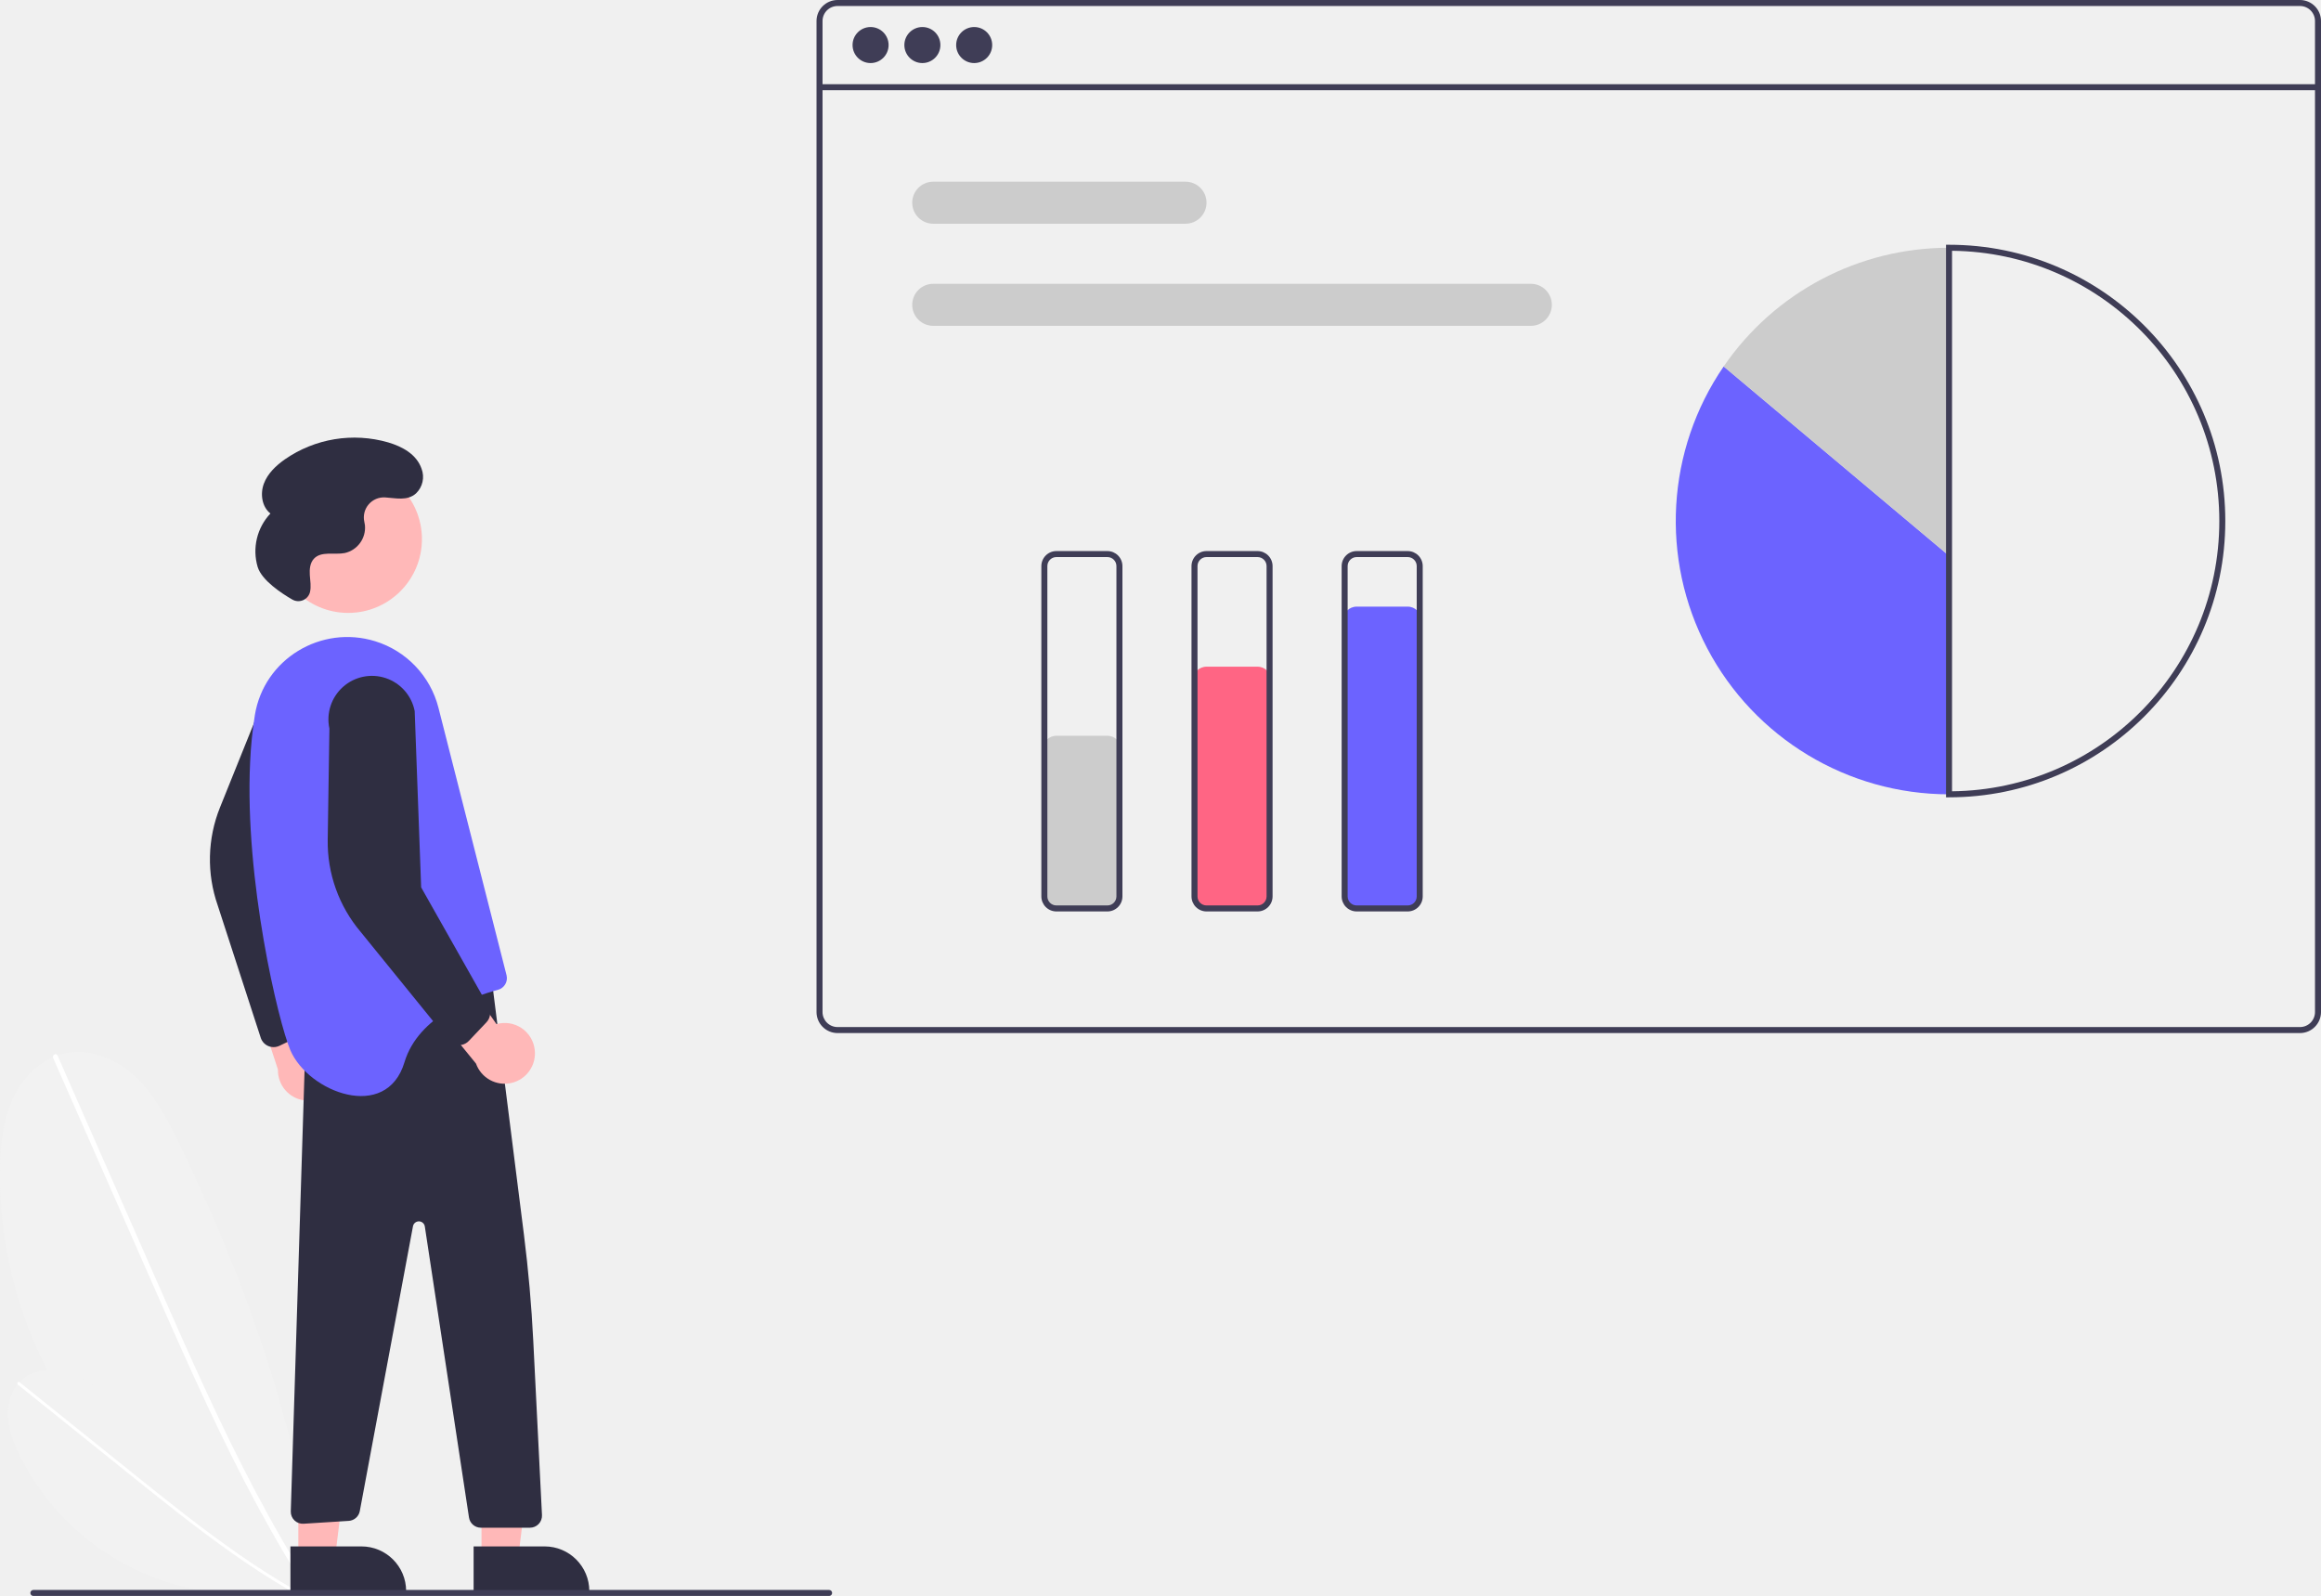
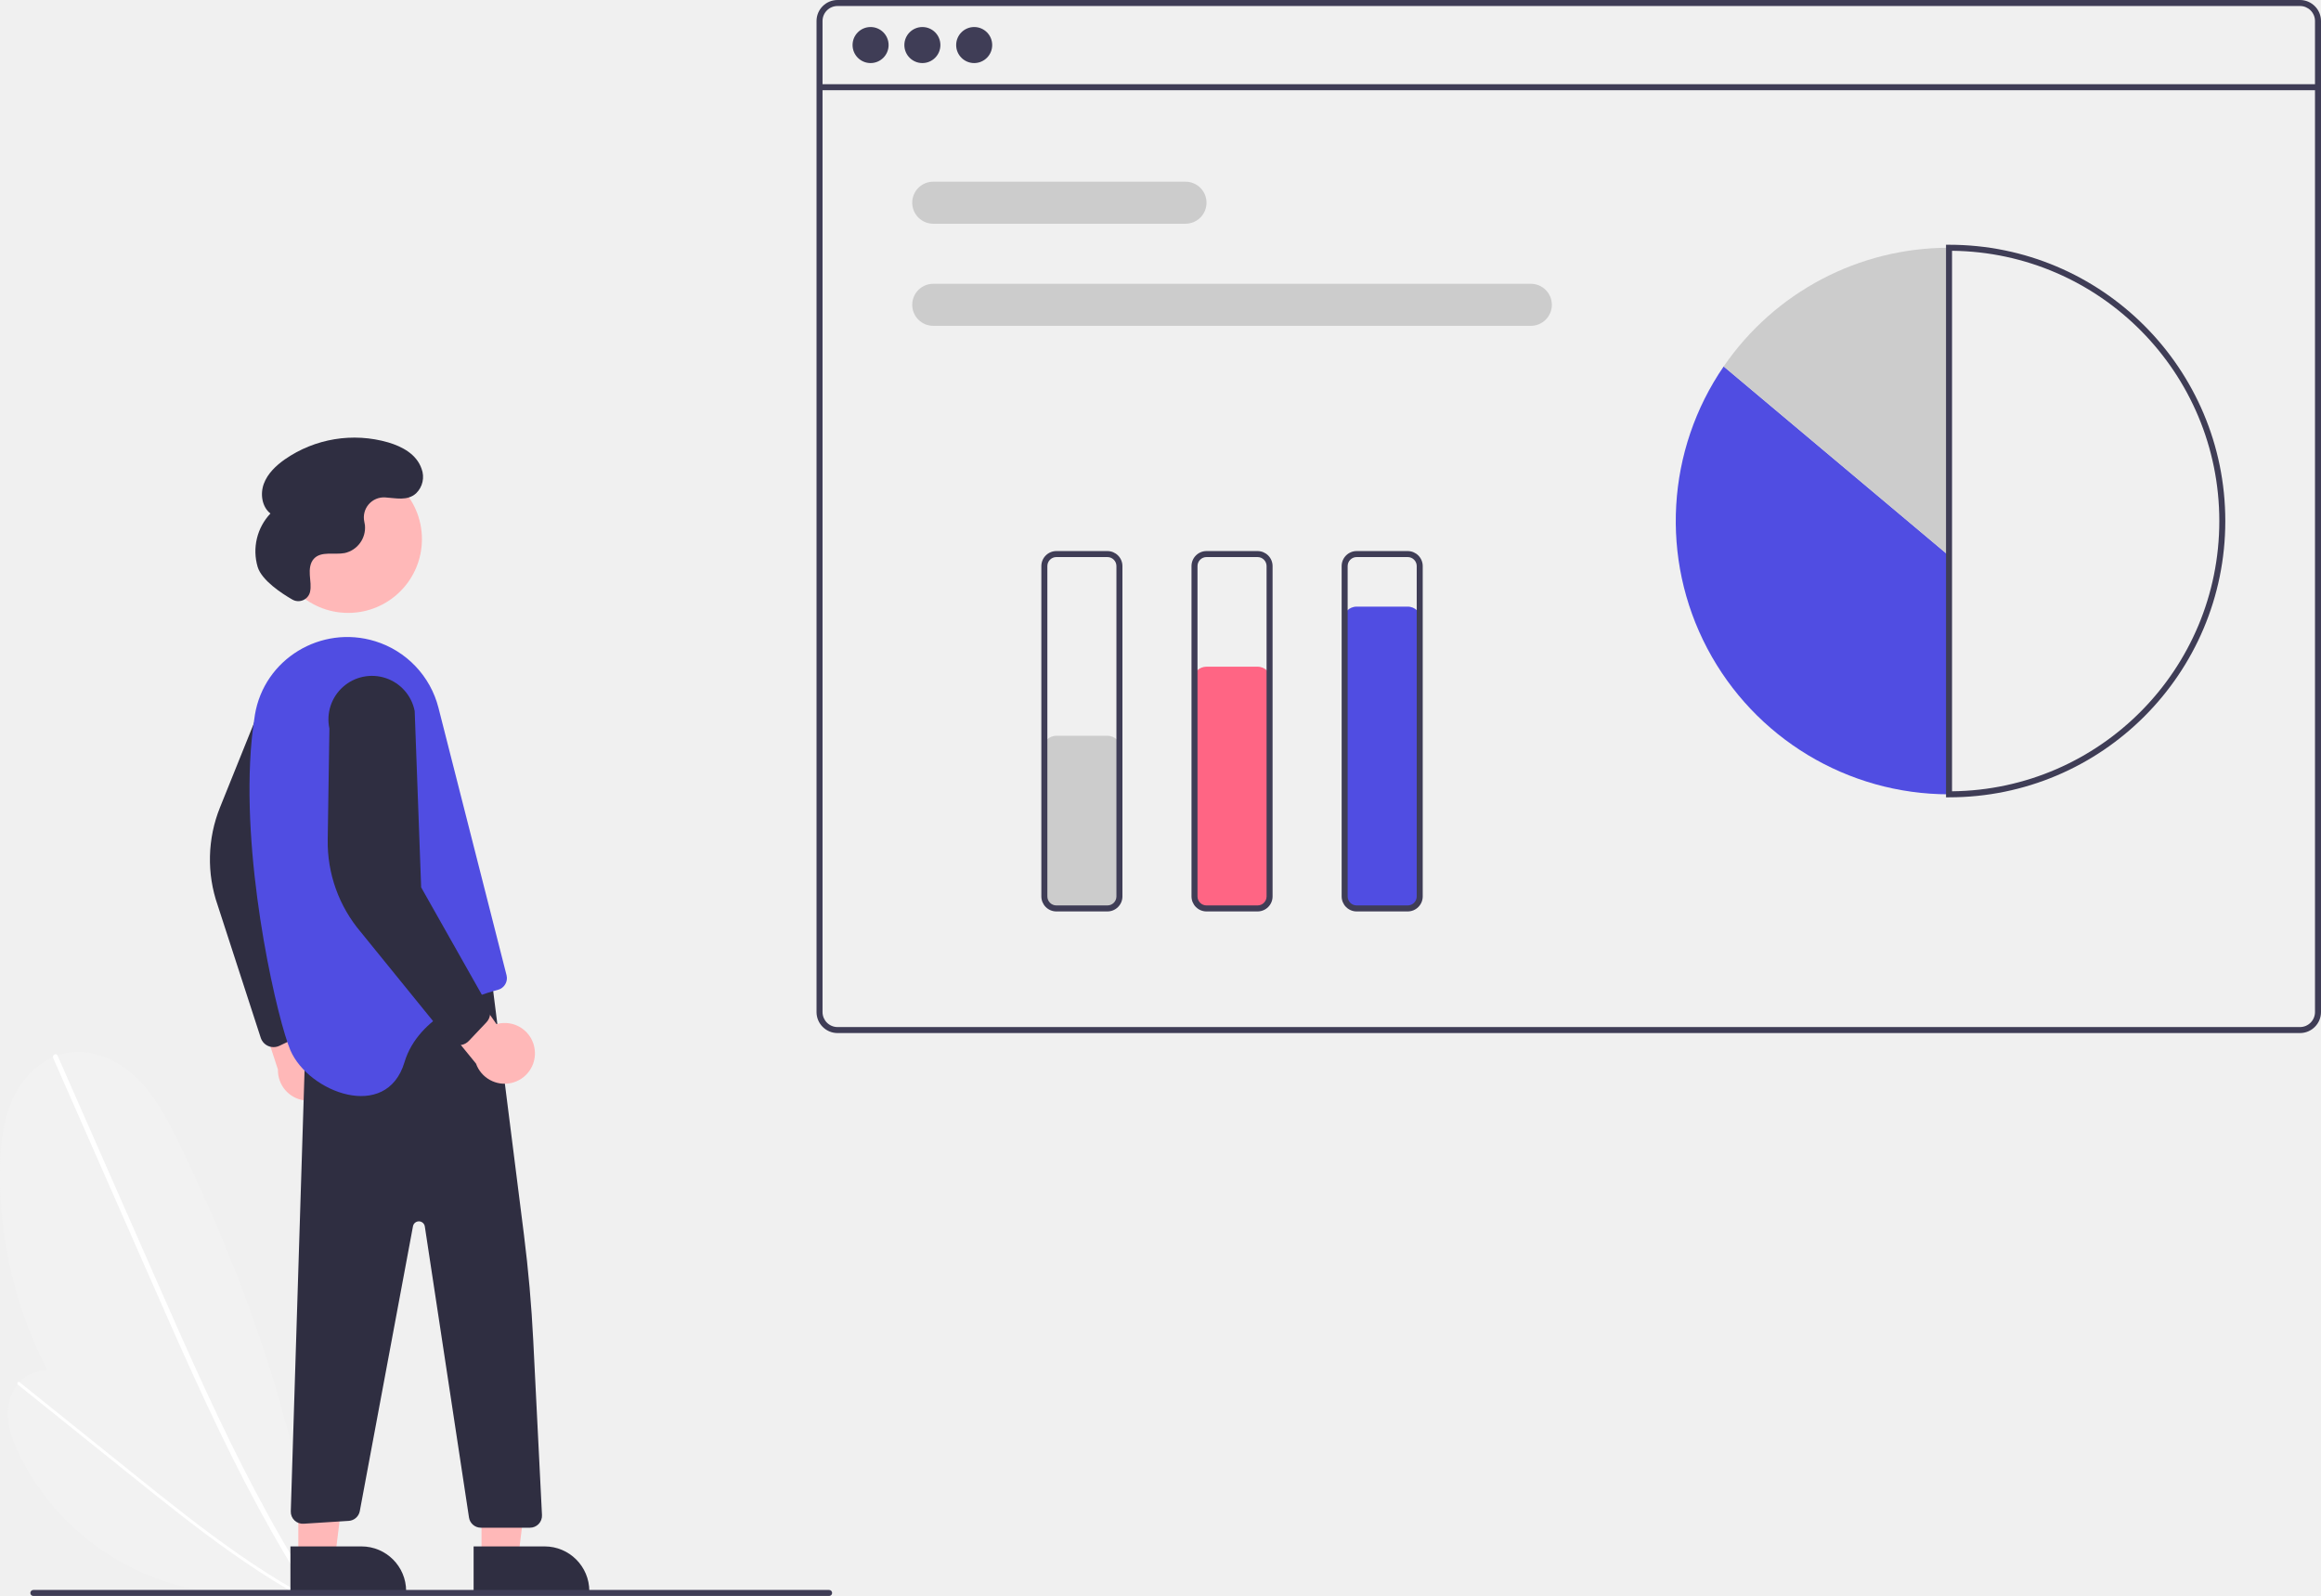
<svg xmlns="http://www.w3.org/2000/svg" viewBox="0 0 772.909 531.441" width="772.909">
-   <path d="m319.614 712.68a141.781 141.781 0 0 1 -106.053-139.394c.122-7.912.954-15.99 4.28-23.17s9.504-13.39 17.232-15.091c8.434-1.857 17.333 1.939 23.619 7.861s10.406 13.736 14.198 21.495c22.838 46.734 40.189 96.88 46.686 148.488z" fill="#f2f2f2" transform="translate(-213.5453 -184.2795)" />
-   <path d="m231.247 536.583 16.006 36.367 16.006 36.367c5.069 11.518 10.129 23.04 15.368 34.482 5.194 11.341 10.565 22.603 16.295 33.684 5.722 11.065 11.804 21.949 18.405 32.515q1.233 1.974 2.49 3.932c.58.904 2.03.065 1.446-.845-6.728-10.488-12.927-21.305-18.742-32.324-5.821-11.03-11.261-22.257-16.5-33.574-5.267-11.377-10.332-22.847-15.383-34.321q-7.975-18.117-15.948-36.235l-16.006-36.367-1.992-4.526c-.433-.984-1.876-.133-1.446.845z" fill="#fff" transform="translate(-213.5453 -184.2795)" />
-   <path d="m312.937 712.932a82.967 82.967 0 0 1 -92.692-43.741c-2.073-4.141-3.822-8.559-4.033-13.185s1.319-9.518 4.872-12.487c3.877-3.241 9.523-3.673 14.385-2.295s9.111 4.322 13.174 7.327c24.473 18.098 47.02 39.449 64.325 64.489z" fill="#f2f2f2" transform="translate(-213.5453 -184.2795)" />
-   <path d="m219.519 645.362 18.128 14.56 18.128 14.56c5.741 4.611 11.479 9.228 17.288 13.753 5.758 4.486 11.587 8.883 17.554 13.089 5.958 4.2 12.054 8.209 18.333 11.913q1.173.692 2.354 1.369c.545.313 1.072-.514.523-.829-6.324-3.629-12.463-7.572-18.457-11.722-6-4.155-11.855-8.516-17.63-12.977-5.806-4.485-11.532-9.072-17.252-13.666q-9.032-7.253-18.062-14.507l-18.128-14.56-2.256-1.812c-.491-.394-1.01.438-.523.829z" fill="#fff" transform="translate(-213.5453 -184.2795)" />
-   <path d="m979.455 184.28h-487a7.008 7.008 0 0 0 -7 7v330a7.008 7.008 0 0 0 7 7h487a7.008 7.008 0 0 0 7-7v-330a7.008 7.008 0 0 0 -7-7zm5 337a5.002 5.002 0 0 1 -5 5h-487a5.002 5.002 0 0 1 -5-5v-330a5.002 5.002 0 0 1 5-5h487a5.002 5.002 0 0 1 5 5z" fill="#3f3d56" transform="translate(-213.5453 -184.2795)" />
-   <path d="m272.909 28.04h499v2h-499z" fill="#3f3d56" />
+   <path d="M106.069 528.4A141.781 141.781 0 01.016 389.006c.122-7.912.954-15.99 4.28-23.17s9.504-13.39 17.232-15.091c8.434-1.857 17.333 1.939 23.619 7.861s10.406 13.736 14.198 21.495c22.838 46.734 40.189 96.88 46.686 148.488z" fill="#f2f2f2" />
+   <path d="M17.702 352.304l16.006 36.367 16.006 36.367c5.069 11.518 10.129 23.04 15.368 34.482 5.194 11.341 10.565 22.603 16.295 33.684 5.722 11.065 11.804 21.949 18.405 32.515q1.233 1.974 2.49 3.932c.58.904 2.03.065 1.446-.845-6.728-10.488-12.927-21.305-18.742-32.324-5.821-11.03-11.261-22.257-16.5-33.574-5.267-11.377-10.332-22.847-15.383-34.321q-7.975-18.117-15.948-36.235l-16.006-36.367-1.992-4.526c-.433-.984-1.876-.133-1.446.845z" fill="#fff" />
+   <path d="M99.392 528.653a82.967 82.967 0 01-92.692-43.741c-2.073-4.141-3.822-8.559-4.033-13.185s1.319-9.518 4.872-12.487c3.877-3.241 9.523-3.673 14.385-2.295s9.111 4.322 13.174 7.327c24.473 18.098 47.02 39.449 64.325 64.489z" fill="#f2f2f2" />
+   <path d="M5.974 461.083l18.128 14.56 18.128 14.56c5.741 4.611 11.479 9.228 17.288 13.753 5.758 4.486 11.587 8.883 17.554 13.089 5.958 4.2 12.054 8.209 18.333 11.913q1.173.692 2.354 1.369c.545.313 1.072-.514.523-.829-6.324-3.629-12.463-7.572-18.457-11.722-6-4.155-11.855-8.516-17.63-12.977-5.806-4.485-11.532-9.072-17.252-13.666q-9.032-7.253-18.062-14.507L8.752 462.065l-2.256-1.812c-.491-.394-1.01.438-.523.829z" fill="#fff" />
+   <path d="M765.909 0h-487a7.008 7.008 0 00-7 7v330a7.008 7.008 0 007 7h487a7.008 7.008 0 007-7V7a7.008 7.008 0 00-7-7zm5 337a5.002 5.002 0 01-5 5h-487a5.002 5.002 0 01-5-5V7a5.002 5.002 0 015-5h487a5.002 5.002 0 015 5z" fill="#3f3d56" />
+   <path d="M272.909 28.04h499v2h-499z" fill="#3f3d56" />
  <circle cx="289.909" cy="15" fill="#3f3d56" r="6" />
  <circle cx="307.159" cy="15" fill="#3f3d56" r="6" />
  <circle cx="324.409" cy="15" fill="#3f3d56" r="6" />
-   <g transform="translate(-213.5453 -184.2795)">
-     <path d="m608.323 258.78h-84a7 7 0 1 1 0-14h84a7 7 0 0 1 0 14z" fill="#ccc" />
-     <path d="m723.323 292.78h-199a7 7 0 0 1 0-14h199a7 7 0 0 1 0 14z" fill="#ccc" />
-     <path d="m787.543 306.303a91.004 91.004 0 0 0 75.044 142.477v-79.44z" fill="#6c63ff" />
-     <path d="m862.587 266.78a90.896 90.896 0 0 0 -75.044 39.523l75.044 63.037z" fill="#ccc" />
-     <path d="m862.587 449.78h-1v-184h1a92 92 0 1 1 0 184zm1-181.995v179.989a90 90 0 0 0 0-179.989z" fill="#3f3d56" />
-     <path d="m582.323 487.28h-17a4.505 4.505 0 0 1 -4.5-4.5v-49a4.505 4.505 0 0 1 4.5-4.5h17a4.505 4.505 0 0 1 4.5 4.5v49a4.505 4.505 0 0 1 -4.5 4.5z" fill="#ccc" />
-     <path d="m632.323 487.28h-17a4.505 4.505 0 0 1 -4.5-4.5v-72a4.505 4.505 0 0 1 4.5-4.5h17a4.505 4.505 0 0 1 4.5 4.5v72a4.505 4.505 0 0 1 -4.5 4.5z" fill="#ff6584" />
-     <path d="m682.323 487.28h-17a4.505 4.505 0 0 1 -4.5-4.5v-92a4.505 4.505 0 0 1 4.5-4.5h17a4.505 4.505 0 0 1 4.5 4.5v92a4.505 4.505 0 0 1 -4.5 4.5z" fill="#6c63ff" />
-     <path d="m582.323 487.78h-17a5.006 5.006 0 0 1 -5-5v-110a5.006 5.006 0 0 1 5-5h17a5.006 5.006 0 0 1 5 5v110a5.006 5.006 0 0 1 -5 5zm-17-118a3.003 3.003 0 0 0 -3 3v110a3.003 3.003 0 0 0 3 3h17a3.003 3.003 0 0 0 3-3v-110a3.003 3.003 0 0 0 -3-3z" fill="#3f3d56" />
-     <path d="m632.323 487.78h-17a5.006 5.006 0 0 1 -5-5v-110a5.006 5.006 0 0 1 5-5h17a5.006 5.006 0 0 1 5 5v110a5.006 5.006 0 0 1 -5 5zm-17-118a3.003 3.003 0 0 0 -3 3v110a3.003 3.003 0 0 0 3 3h17a3.003 3.003 0 0 0 3-3v-110a3.003 3.003 0 0 0 -3-3z" fill="#3f3d56" />
-     <path d="m682.323 487.78h-17a5.006 5.006 0 0 1 -5-5v-110a5.006 5.006 0 0 1 5-5h17a5.006 5.006 0 0 1 5 5v110a5.006 5.006 0 0 1 -5 5zm-17-118a3.003 3.003 0 0 0 -3 3v110a3.003 3.003 0 0 0 3 3h17a3.003 3.003 0 0 0 3-3v-110a3.003 3.003 0 0 0 -3-3z" fill="#3f3d56" />
-     <path d="m325.977 543.282a10.056 10.056 0 0 0 -8.785-12.672l-8.6-34.685-12.587 13.653 10.096 30.844a10.11 10.11 0 0 0 19.875 2.86z" fill="#ffb8b8" />
-     <path d="m302.92 532.615a4.505 4.505 0 0 1 -2.517-2.669l-14.356-44.178a46.373 46.373 0 0 1 .764-32.635l13.838-34.355a14.497 14.497 0 1 1 28.599 4.767l-19.092 55.558 6.683 45.239a4.515 4.515 0 0 1 -2.54 4.504l-7.709 3.678a4.506 4.506 0 0 1 -2.659.38 4.455 4.455 0 0 1 -1.01-.288z" fill="#2f2e41" />
-   </g>
-   <path d="m160.343 518.443 12.26-.001 5.832-47.288-18.094.001z" fill="#ffb8b8" />
-   <path d="m371.262 699.219h38.531a0 0 0 0 1 0 0v14.887a0 0 0 0 1 0 0h-23.644a14.887 14.887 0 0 1 -14.887-14.887 0 0 0 0 1 0-0z" fill="#2f2e41" transform="matrix(-1 .00004573 -.00004573 -1 567.5408 1229.027)" />
-   <path d="m99.343 518.443 12.26-.001 5.832-47.288-18.094.001z" fill="#ffb8b8" />
-   <path d="m310.262 699.219h38.531a0 0 0 0 1 0 0v14.887a0 0 0 0 1 0 0h-23.644a14.887 14.887 0 0 1 -14.887-14.887 0 0 0 0 1 0-0z" fill="#2f2e41" transform="matrix(-1 .00004573 -.00004573 -1 445.5408 1229.03)" />
-   <path d="m377.239 509.991 10.777 85.386q2.222 17.608 3.11 35.346l2.903 58.069a4 4 0 0 1 -3.995 4.2h-16.356a4 4 0 0 1 -3.955-3.4l-14.71-96.914a2 2 0 0 0 -3.943-.067l-17.722 94.917a4 4 0 0 1 -3.626 3.184l-15.054.955a4 4 0 0 1 -4.29-4.114l4.861-155.562z" fill="#2f2e41" transform="translate(-213.5453 -184.2795)" />
+   <path d="M394.778 74.5h-84a7 7 0 110-14h84a7 7 0 010 14zM509.778 108.5h-199a7 7 0 010-14h199a7 7 0 010 14z" fill="#ccc" />
+   <path d="M573.997 122.023a91.004 91.004 0 0075.044 142.477v-79.44z" fill="#504DE2" />
+   <path d="M649.041 82.5a90.896 90.896 0 00-75.044 39.523l75.044 63.037z" fill="#ccc" />
+   <path d="M649.041 265.5h-1v-184h1a92 92 0 110 184zm1-181.995v179.989a90 90 0 000-179.989z" fill="#3f3d56" />
+   <path d="M368.778 303h-17a4.505 4.505 0 01-4.5-4.5v-49a4.505 4.505 0 014.5-4.5h17a4.505 4.505 0 014.5 4.5v49a4.505 4.505 0 01-4.5 4.5z" fill="#ccc" />
+   <path d="M418.778 303h-17a4.505 4.505 0 01-4.5-4.5v-72a4.505 4.505 0 014.5-4.5h17a4.505 4.505 0 014.5 4.5v72a4.505 4.505 0 01-4.5 4.5z" fill="#ff6584" />
+   <path d="M468.778 303h-17a4.505 4.505 0 01-4.5-4.5v-92a4.505 4.505 0 014.5-4.5h17a4.505 4.505 0 014.5 4.5v92a4.505 4.505 0 01-4.5 4.5z" fill="#504DE2" />
+   <path d="M368.778 303.5h-17a5.006 5.006 0 01-5-5v-110a5.006 5.006 0 015-5h17a5.006 5.006 0 015 5v110a5.006 5.006 0 01-5 5zm-17-118a3.003 3.003 0 00-3 3v110a3.003 3.003 0 003 3h17a3.003 3.003 0 003-3v-110a3.003 3.003 0 00-3-3zM418.778 303.5h-17a5.006 5.006 0 01-5-5v-110a5.006 5.006 0 015-5h17a5.006 5.006 0 015 5v110a5.006 5.006 0 01-5 5zm-17-118a3.003 3.003 0 00-3 3v110a3.003 3.003 0 003 3h17a3.003 3.003 0 003-3v-110a3.003 3.003 0 00-3-3zM468.778 303.5h-17a5.006 5.006 0 01-5-5v-110a5.006 5.006 0 015-5h17a5.006 5.006 0 015 5v110a5.006 5.006 0 01-5 5zm-17-118a3.003 3.003 0 00-3 3v110a3.003 3.003 0 003 3h17a3.003 3.003 0 003-3v-110a3.003 3.003 0 00-3-3z" fill="#3f3d56" />
+   <path d="M112.431 359.003a10.056 10.056 0 00-8.785-12.672l-8.6-34.685-12.587 13.653 10.096 30.844a10.11 10.11 0 0019.875 2.86z" fill="#ffb8b8" />
+   <path d="M89.375 348.335a4.505 4.505 0 01-2.517-2.669l-14.356-44.178a46.373 46.373 0 01.764-32.635l13.838-34.355a14.497 14.497 0 1128.599 4.767l-19.092 55.558 6.683 45.239a4.515 4.515 0 01-2.54 4.504l-7.709 3.678a4.506 4.506 0 01-2.659.38 4.455 4.455 0 01-1.01-.288z" fill="#2f2e41" />
+   <path d="M160.343 518.443l12.26-.001 5.832-47.288-18.094.001z" fill="#ffb8b8" />
+   <path d="M196.247 529.825l-38.531.002-.001-14.887 23.644-.001a14.887 14.887 0 0114.888 14.886v0z" fill="#2f2e41" />
+   <path d="M99.343 518.443l12.26-.001 5.832-47.288-18.094.001z" fill="#ffb8b8" />
+   <path d="M135.247 529.825l-38.531.002-.001-14.887 23.644-.001a14.887 14.887 0 0114.888 14.886v0zM163.694 325.711l10.777 85.386q2.222 17.608 3.11 35.346l2.903 58.069a4 4 0 01-3.995 4.2h-16.356a4 4 0 01-3.955-3.4l-14.71-96.914a2 2 0 00-3.943-.067l-17.722 94.917a4 4 0 01-3.626 3.184l-15.054.955a4 4 0 01-4.29-4.114l4.861-155.562z" fill="#2f2e41" />
  <circle cx="115.946" cy="179.53" fill="#ffb8b8" r="24.561" />
-   <path d="m310.239 533.991c6 14 32 24 38 4 4.64-15.46 23.02-21.96 31.13-24.11a4.016 4.016 0 0 0 2.86-4.86l-22.67-89.05a31.272 31.272 0 0 0 -21.06-22.16c-18.02-5.58-37.02 5.91-40.07 24.52a137.157 137.157 0 0 0 -1.59 15.76c-1.88 39.29 9.45 86.68 13.4 95.9z" fill="#6c63ff" transform="translate(-213.5453 -184.2795)" />
-   <path d="m391.629 533.965a10.056 10.056 0 0 0 -12.753-8.667l-20.493-29.275-6.837 17.265 20.509 25.153a10.11 10.11 0 0 0 19.574-4.476z" fill="#ffb8b8" transform="translate(-213.5453 -184.2795)" />
-   <path d="m366.279 532.299a4.505 4.505 0 0 1 -3.309-1.586l-29.277-36.065a46.374 46.374 0 0 1 -11.018-30.728l.564-37.033a14.497 14.497 0 1 1 28.4-5.832l2.154 58.707 22.498 39.813a4.515 4.515 0 0 1 -.751 5.116l-5.871 6.203a4.506 4.506 0 0 1 -2.344 1.311 4.455 4.455 0 0 1 -1.046.094z" fill="#2f2e41" transform="translate(-213.5453 -184.2795)" />
-   <path d="m310.849 383.899a4.007 4.007 0 0 0 5.903-2.368l.014-.056c.446-1.864.076-3.811-.052-5.723s.059-4.013 1.362-5.419c2.428-2.621 6.748-1.232 10.258-1.894a8.664 8.664 0 0 0 6.74-9.253c-.05-.398-.128-.795-.216-1.193a6.673 6.673 0 0 1 6.927-8.081c3.548.203 7.378 1.278 10.314-1.35a7.608 7.608 0 0 0 1.827-8.201c-1.676-4.838-6.414-7.371-11.102-8.764a40.62 40.62 0 0 0 -34.43 5.65c-2.961 2.087-5.727 4.71-6.989 8.106s-.653 7.68 2.193 9.922a18.332 18.332 0 0 0 -4.246 17.806c1.406 4.529 8.114 8.872 11.499 10.82z" fill="#2f2e41" transform="translate(-213.5453 -184.2795)" />
-   <path d="m489.652 715.72h-265a1 1 0 0 1 0-2h265a1 1 0 0 1 0 2z" fill="#3f3d56" transform="translate(-213.5453 -184.2795)" />
+   <path d="M96.694 349.711c6 14 32 24 38 4 4.64-15.46 23.02-21.96 31.13-24.11a4.016 4.016 0 002.86-4.86l-22.67-89.05a31.272 31.272 0 00-21.06-22.16c-18.02-5.58-37.02 5.91-40.07 24.52a137.157 137.157 0 00-1.59 15.76c-1.88 39.29 9.45 86.68 13.4 95.9z" fill="#504DE2" />
+   <path d="M178.084 349.686a10.056 10.056 0 00-12.753-8.667l-20.493-29.275-6.837 17.265 20.509 25.153a10.11 10.11 0 0019.574-4.476z" fill="#ffb8b8" />
+   <path d="M152.734 348.019a4.505 4.505 0 01-3.309-1.586l-29.277-36.065a46.374 46.374 0 01-11.018-30.728l.564-37.033a14.497 14.497 0 1128.4-5.832l2.154 58.707 22.498 39.813a4.515 4.515 0 01-.751 5.116l-5.871 6.203a4.506 4.506 0 01-2.344 1.311 4.455 4.455 0 01-1.046.094zM97.304 199.619a4.007 4.007 0 005.903-2.368l.014-.056c.446-1.864.076-3.811-.052-5.723s.059-4.013 1.362-5.419c2.428-2.621 6.748-1.232 10.258-1.894a8.664 8.664 0 006.74-9.253c-.05-.398-.128-.795-.216-1.193a6.673 6.673 0 016.927-8.081c3.548.203 7.378 1.278 10.314-1.35a7.608 7.608 0 001.827-8.201c-1.676-4.838-6.414-7.371-11.102-8.764a40.62 40.62 0 00-34.43 5.65c-2.961 2.087-5.727 4.71-6.989 8.106s-.653 7.68 2.193 9.922a18.332 18.332 0 00-4.246 17.806c1.406 4.529 8.114 8.872 11.499 10.82z" fill="#2f2e41" />
+   <path d="M276.106 531.441h-265a1 1 0 010-2h265a1 1 0 010 2z" fill="#3f3d56" />
</svg>
